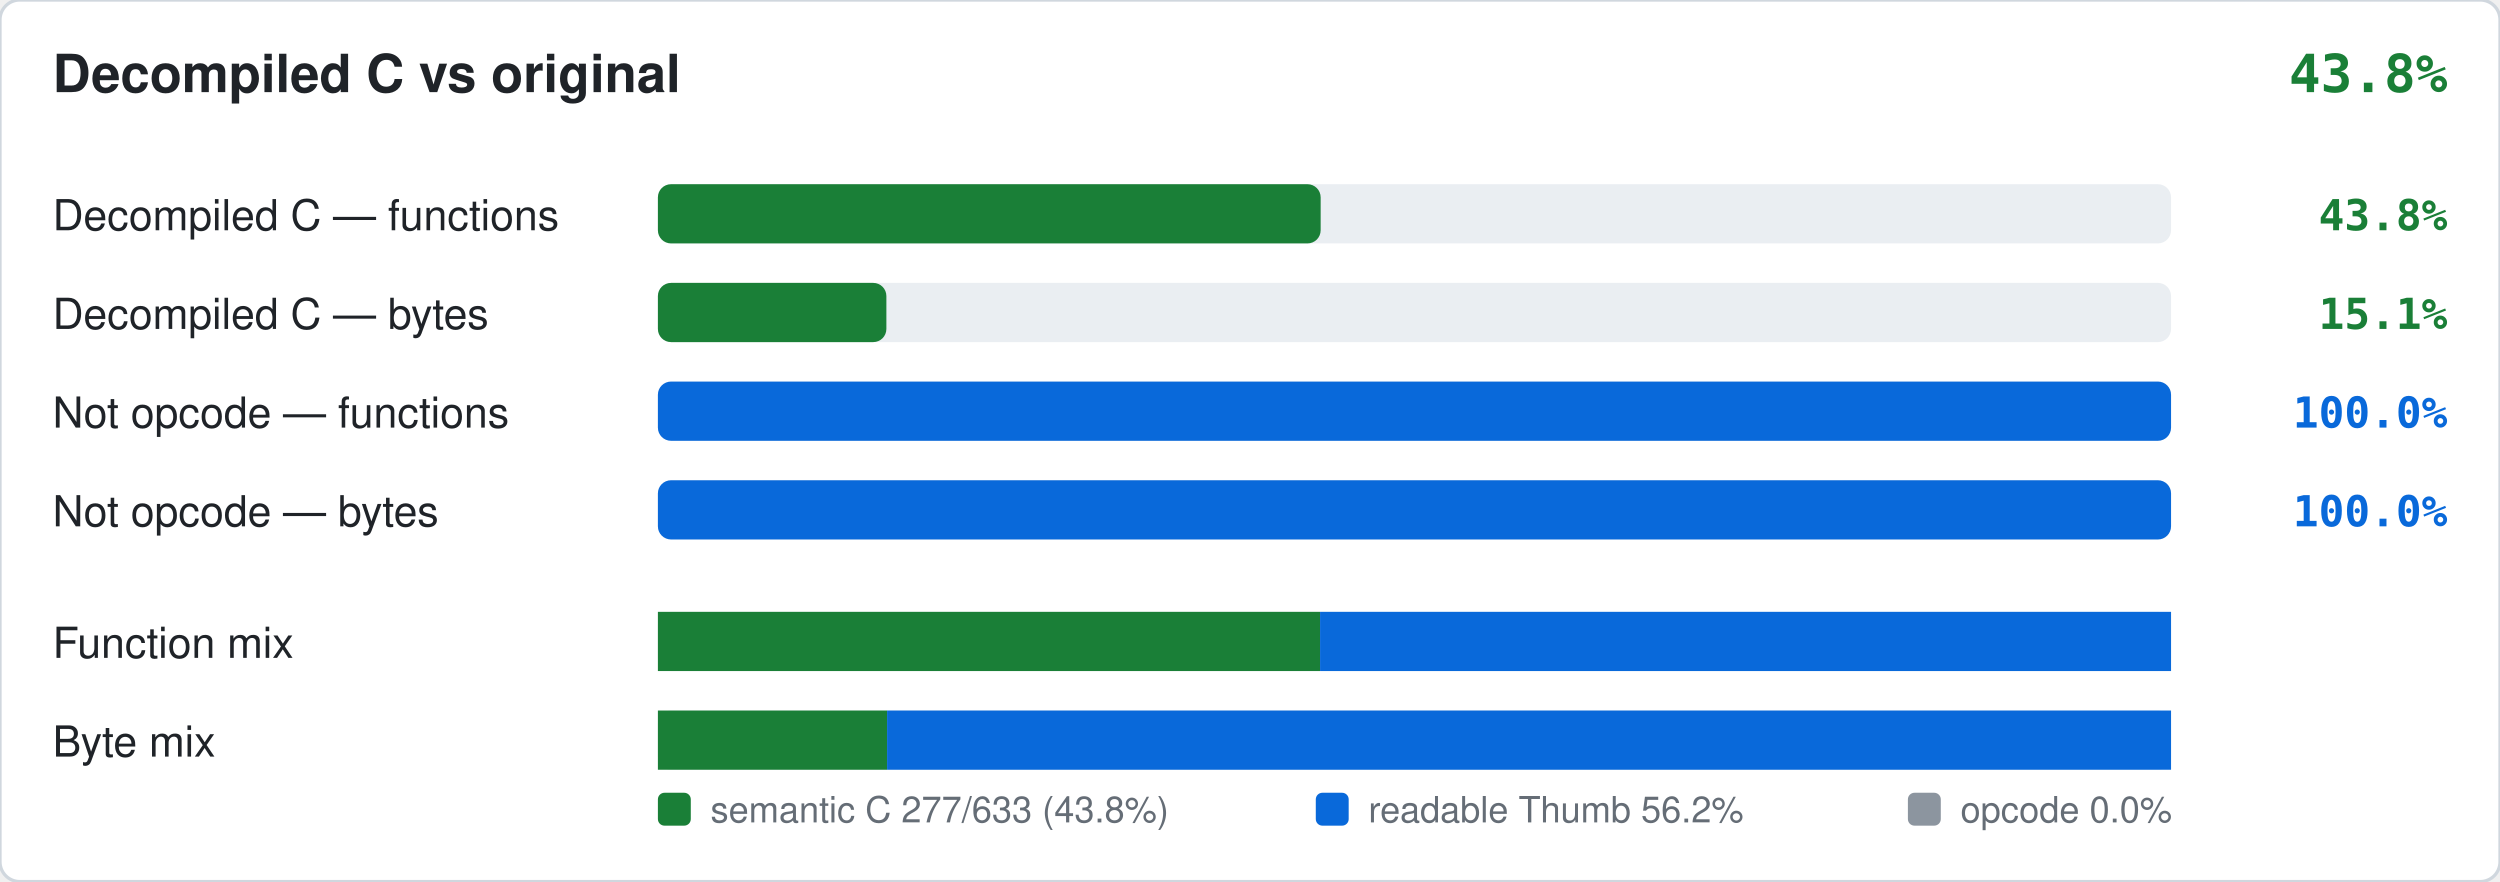
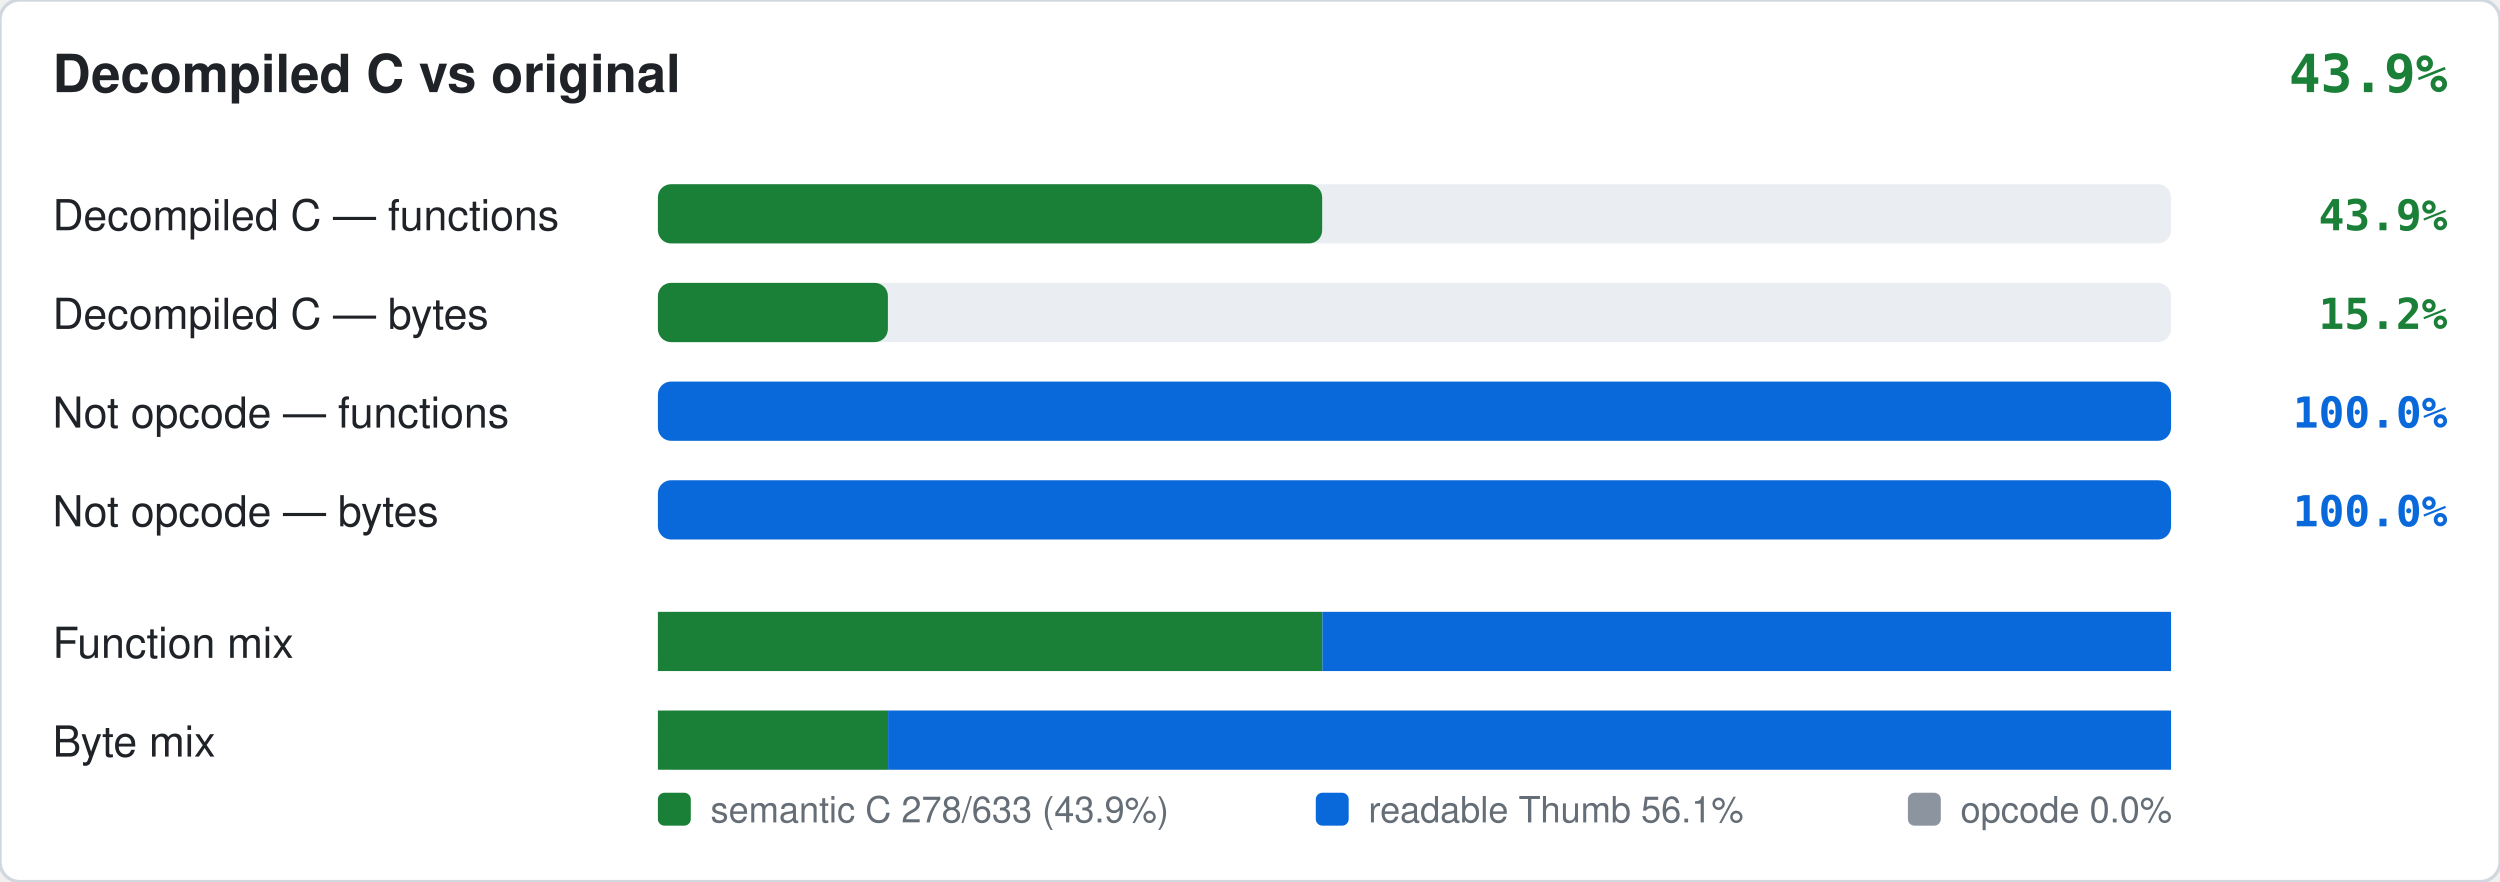
- <svg xmlns="http://www.w3.org/2000/svg" width="760" height="268" viewBox="0 0 760 268" role="img" aria-label="Decompiled C 43.8% functions, 15.1% bytes (277/633, 13,672/90,272)">
+ <svg xmlns="http://www.w3.org/2000/svg" width="760" height="268" viewBox="0 0 760 268" role="img" aria-label="Decompiled C 43.9% functions, 15.2% bytes (278/633, 13,734/90,272)">
  <rect width="760" height="268" rx="6" fill="#ffffff" stroke="#d0d7de" />
  <text x="16" y="28" font-family="-apple-system,BlinkMacSystemFont,Segoe UI,Helvetica,Arial,sans-serif" font-size="16" font-weight="600" fill="#1f2328">Decompiled C vs original</text>
-   <text x="744" y="28" text-anchor="end" font-family="ui-monospace,SFMono-Regular,Menlo,Consolas,monospace" font-size="16" font-weight="700" fill="#1a7f37">43.8%</text>
+   <text x="744" y="28" text-anchor="end" font-family="ui-monospace,SFMono-Regular,Menlo,Consolas,monospace" font-size="16" font-weight="700" fill="#1a7f37">43.9%</text>
  <text x="16" y="70" font-family="-apple-system,BlinkMacSystemFont,Segoe UI,Helvetica,Arial,sans-serif" font-size="13" fill="#1f2328">Decompiled C — functions</text>
  <rect x="200.00" y="56.00" width="460.00" height="18.00" rx="4" fill="#eaeef2" />
-   <rect x="200.00" y="56.00" width="201.48" height="18.00" rx="4" fill="#1a7f37" />
-   <text x="744" y="70" text-anchor="end" font-family="ui-monospace,SFMono-Regular,Menlo,Consolas,monospace" font-size="13" font-weight="700" fill="#1a7f37">43.8%</text>
+   <rect x="200.00" y="56.00" width="201.94" height="18.00" rx="4" fill="#1a7f37" />
+   <text x="744" y="70" text-anchor="end" font-family="ui-monospace,SFMono-Regular,Menlo,Consolas,monospace" font-size="13" font-weight="700" fill="#1a7f37">43.9%</text>
  <text x="16" y="100" font-family="-apple-system,BlinkMacSystemFont,Segoe UI,Helvetica,Arial,sans-serif" font-size="13" fill="#1f2328">Decompiled C — bytes</text>
  <rect x="200.00" y="86.00" width="460.00" height="18.00" rx="4" fill="#eaeef2" />
-   <rect x="200.00" y="86.00" width="69.46" height="18.00" rx="4" fill="#1a7f37" />
-   <text x="744" y="100" text-anchor="end" font-family="ui-monospace,SFMono-Regular,Menlo,Consolas,monospace" font-size="13" font-weight="700" fill="#1a7f37">15.1%</text>
+   <rect x="200.00" y="86.00" width="69.92" height="18.00" rx="4" fill="#1a7f37" />
+   <text x="744" y="100" text-anchor="end" font-family="ui-monospace,SFMono-Regular,Menlo,Consolas,monospace" font-size="13" font-weight="700" fill="#1a7f37">15.2%</text>
  <text x="16" y="130" font-family="-apple-system,BlinkMacSystemFont,Segoe UI,Helvetica,Arial,sans-serif" font-size="13" fill="#1f2328">Not opcode — functions</text>
  <rect x="200.00" y="116.00" width="460.00" height="18.00" rx="4" fill="#eaeef2" />
  <rect x="200.00" y="116.00" width="460.00" height="18.00" rx="4" fill="#0969da" />
  <text x="744" y="130" text-anchor="end" font-family="ui-monospace,SFMono-Regular,Menlo,Consolas,monospace" font-size="13" font-weight="700" fill="#0969da">100.0%</text>
  <text x="16" y="160" font-family="-apple-system,BlinkMacSystemFont,Segoe UI,Helvetica,Arial,sans-serif" font-size="13" fill="#1f2328">Not opcode — bytes</text>
  <rect x="200.00" y="146.00" width="460.00" height="18.00" rx="4" fill="#eaeef2" />
  <rect x="200.00" y="146.00" width="460.00" height="18.00" rx="4" fill="#0969da" />
  <text x="744" y="160" text-anchor="end" font-family="ui-monospace,SFMono-Regular,Menlo,Consolas,monospace" font-size="13" font-weight="700" fill="#0969da">100.0%</text>
  <text x="16" y="200" font-family="-apple-system,BlinkMacSystemFont,Segoe UI,Helvetica,Arial,sans-serif" font-size="13" fill="#1f2328">Function mix</text>
  <rect x="200.00" y="186.00" width="460.00" height="18.00" rx="4" fill="#eaeef2" />
-   <rect x="200.00" y="186.00" width="201.30" height="18.00" fill="#1a7f37" />
-   <rect x="401.30" y="186.00" width="258.70" height="18.00" fill="#0969da" />
+   <rect x="200.00" y="186.00" width="202.02" height="18.00" fill="#1a7f37" />
+   <rect x="402.02" y="186.00" width="257.98" height="18.00" fill="#0969da" />
  <text x="16" y="230" font-family="-apple-system,BlinkMacSystemFont,Segoe UI,Helvetica,Arial,sans-serif" font-size="13" fill="#1f2328">Byte mix</text>
  <rect x="200.00" y="216.00" width="460.00" height="18.00" rx="4" fill="#eaeef2" />
-   <rect x="200.00" y="216.00" width="69.67" height="18.00" fill="#1a7f37" />
-   <rect x="269.67" y="216.00" width="390.33" height="18.00" fill="#0969da" />
+   <rect x="200.00" y="216.00" width="69.98" height="18.00" fill="#1a7f37" />
+   <rect x="269.98" y="216.00" width="390.02" height="18.00" fill="#0969da" />
  <rect x="200" y="241" width="10" height="10" rx="2" fill="#1a7f37" />
-   <text x="216" y="250" font-family="-apple-system,BlinkMacSystemFont,Segoe UI,Helvetica,Arial,sans-serif" font-size="11" fill="#656d76">semantic C 277/633 (43.8%)</text>
+   <text x="216" y="250" font-family="-apple-system,BlinkMacSystemFont,Segoe UI,Helvetica,Arial,sans-serif" font-size="11" fill="#656d76">semantic C 278/633 (43.9%)</text>
  <rect x="400" y="241" width="10" height="10" rx="2" fill="#0969da" />
-   <text x="416" y="250" font-family="-apple-system,BlinkMacSystemFont,Segoe UI,Helvetica,Arial,sans-serif" font-size="11" fill="#656d76">readable Thumb 56.2%</text>
+   <text x="416" y="250" font-family="-apple-system,BlinkMacSystemFont,Segoe UI,Helvetica,Arial,sans-serif" font-size="11" fill="#656d76">readable Thumb 56.1%</text>
  <rect x="580" y="241" width="10" height="10" rx="2" fill="#8c959f" />
  <text x="596" y="250" font-family="-apple-system,BlinkMacSystemFont,Segoe UI,Helvetica,Arial,sans-serif" font-size="11" fill="#656d76">opcode 0.0%</text>
</svg>
